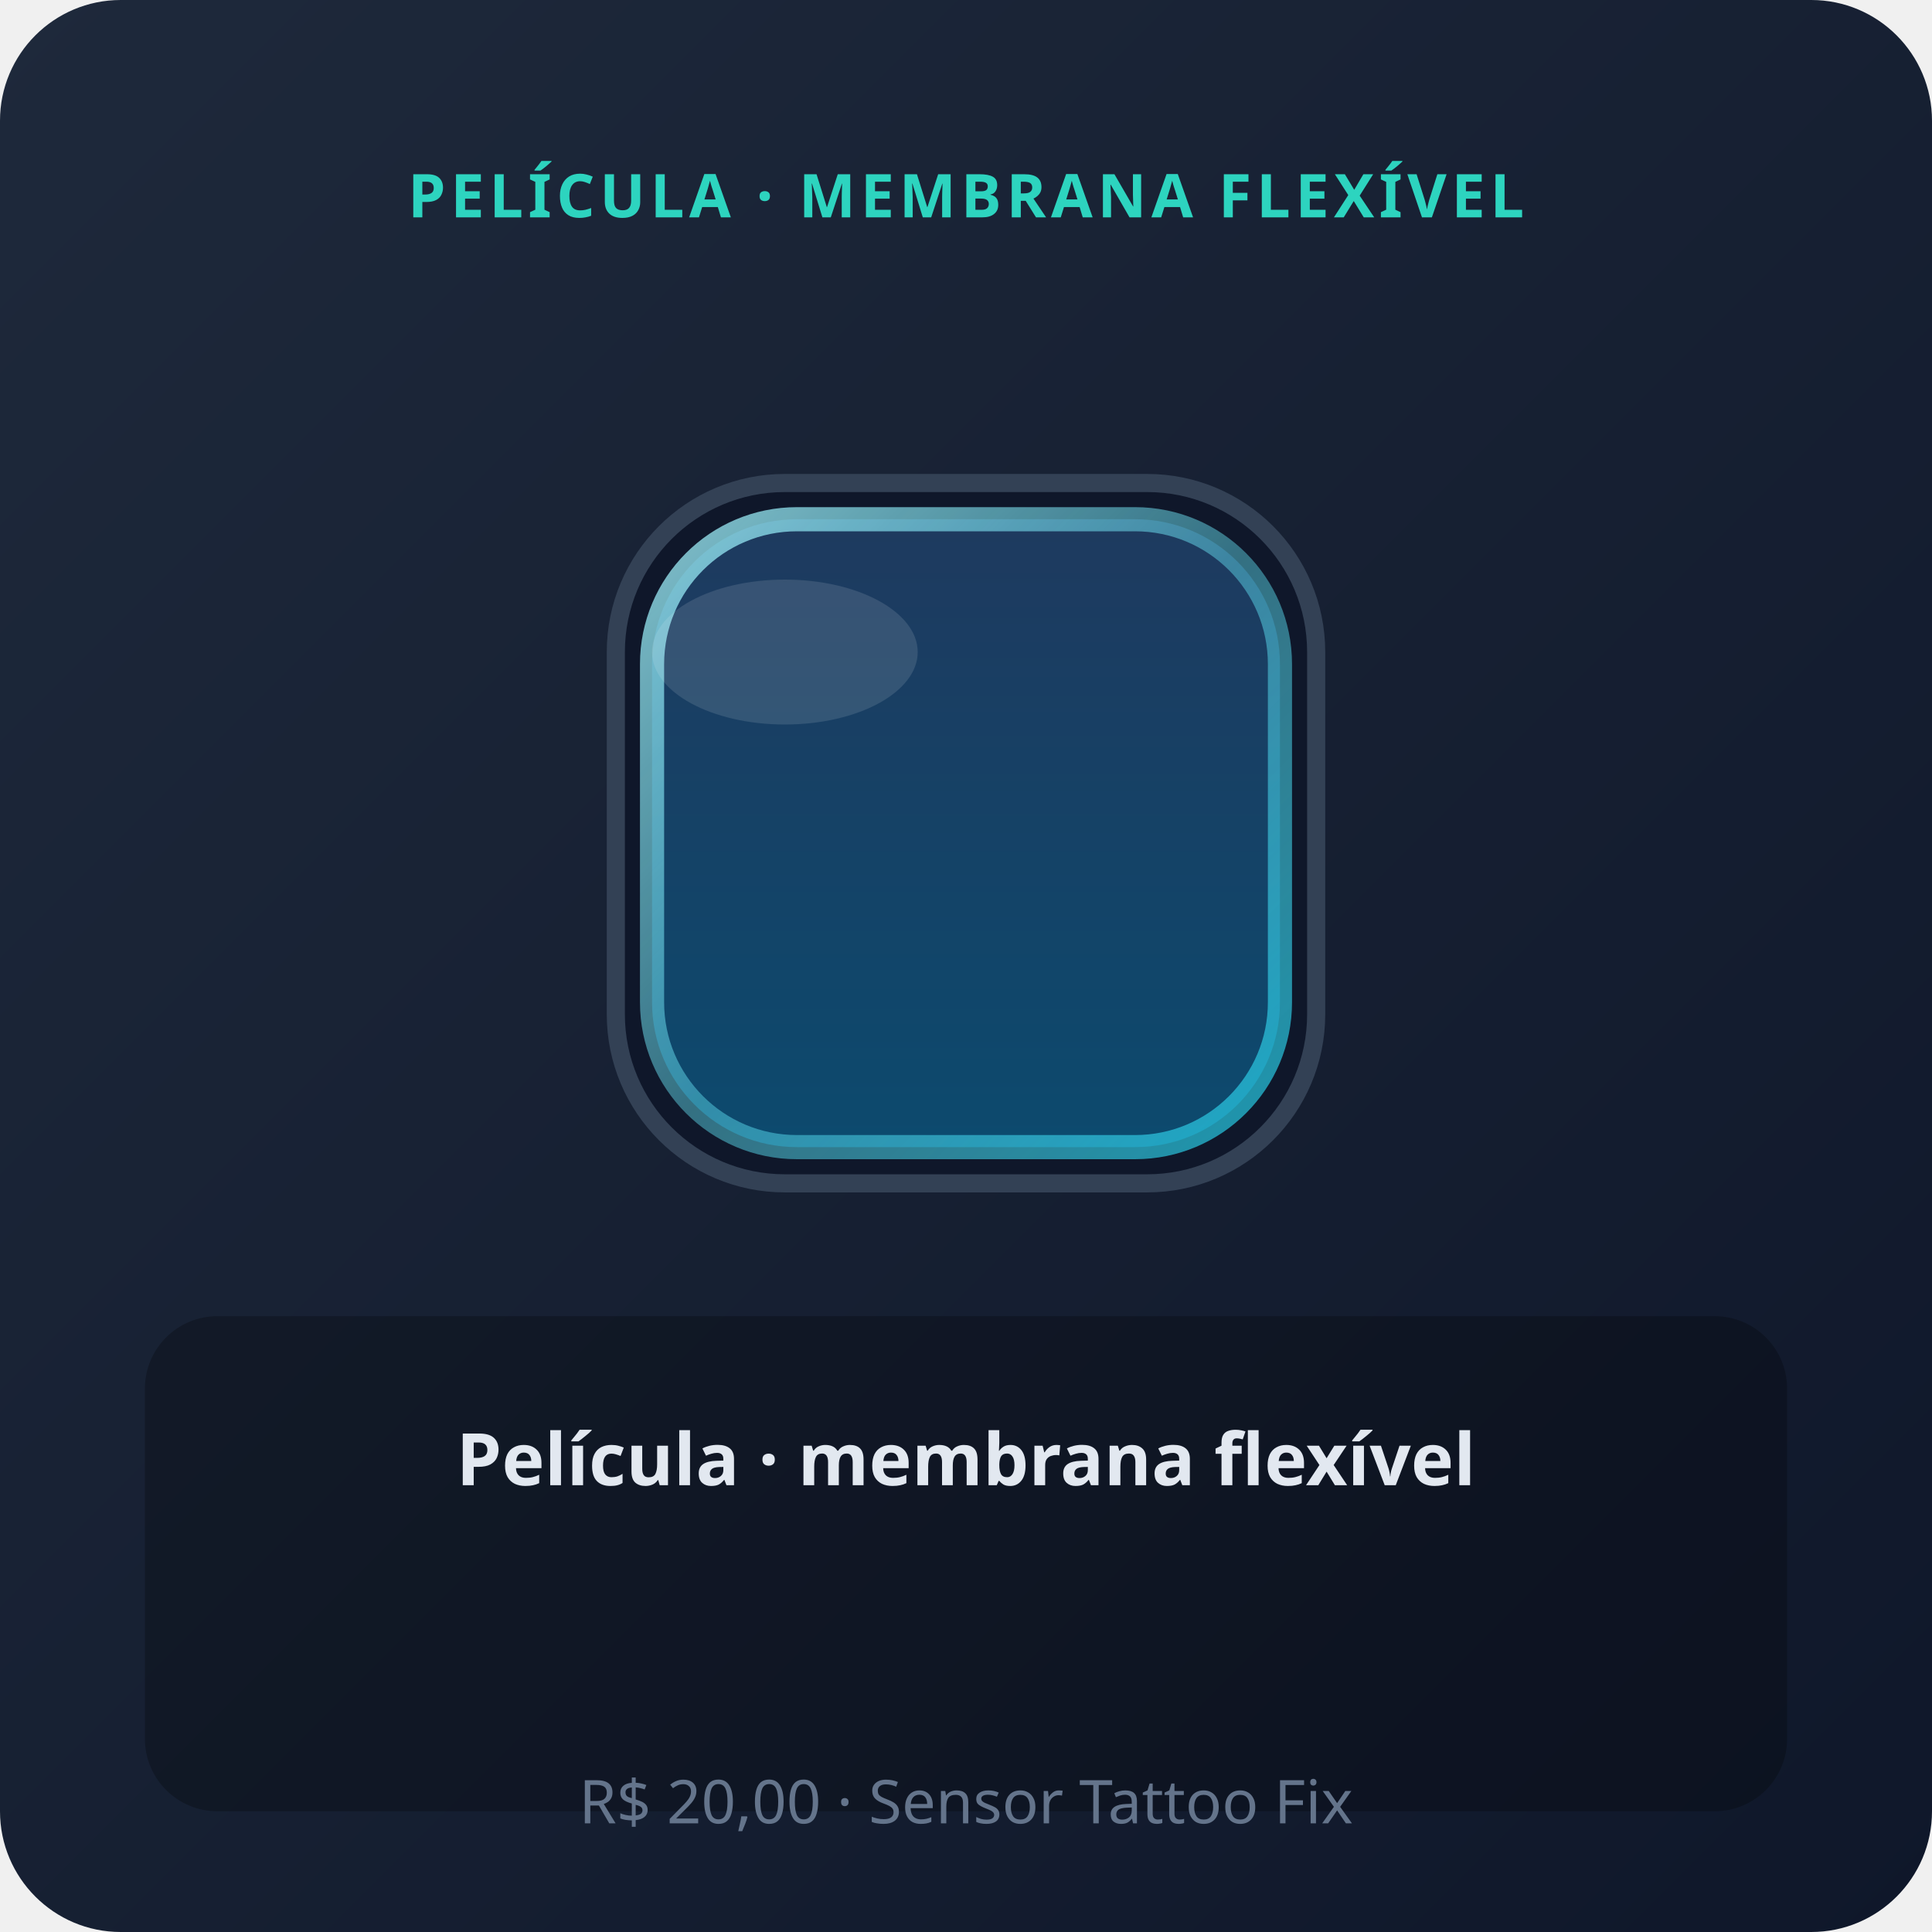
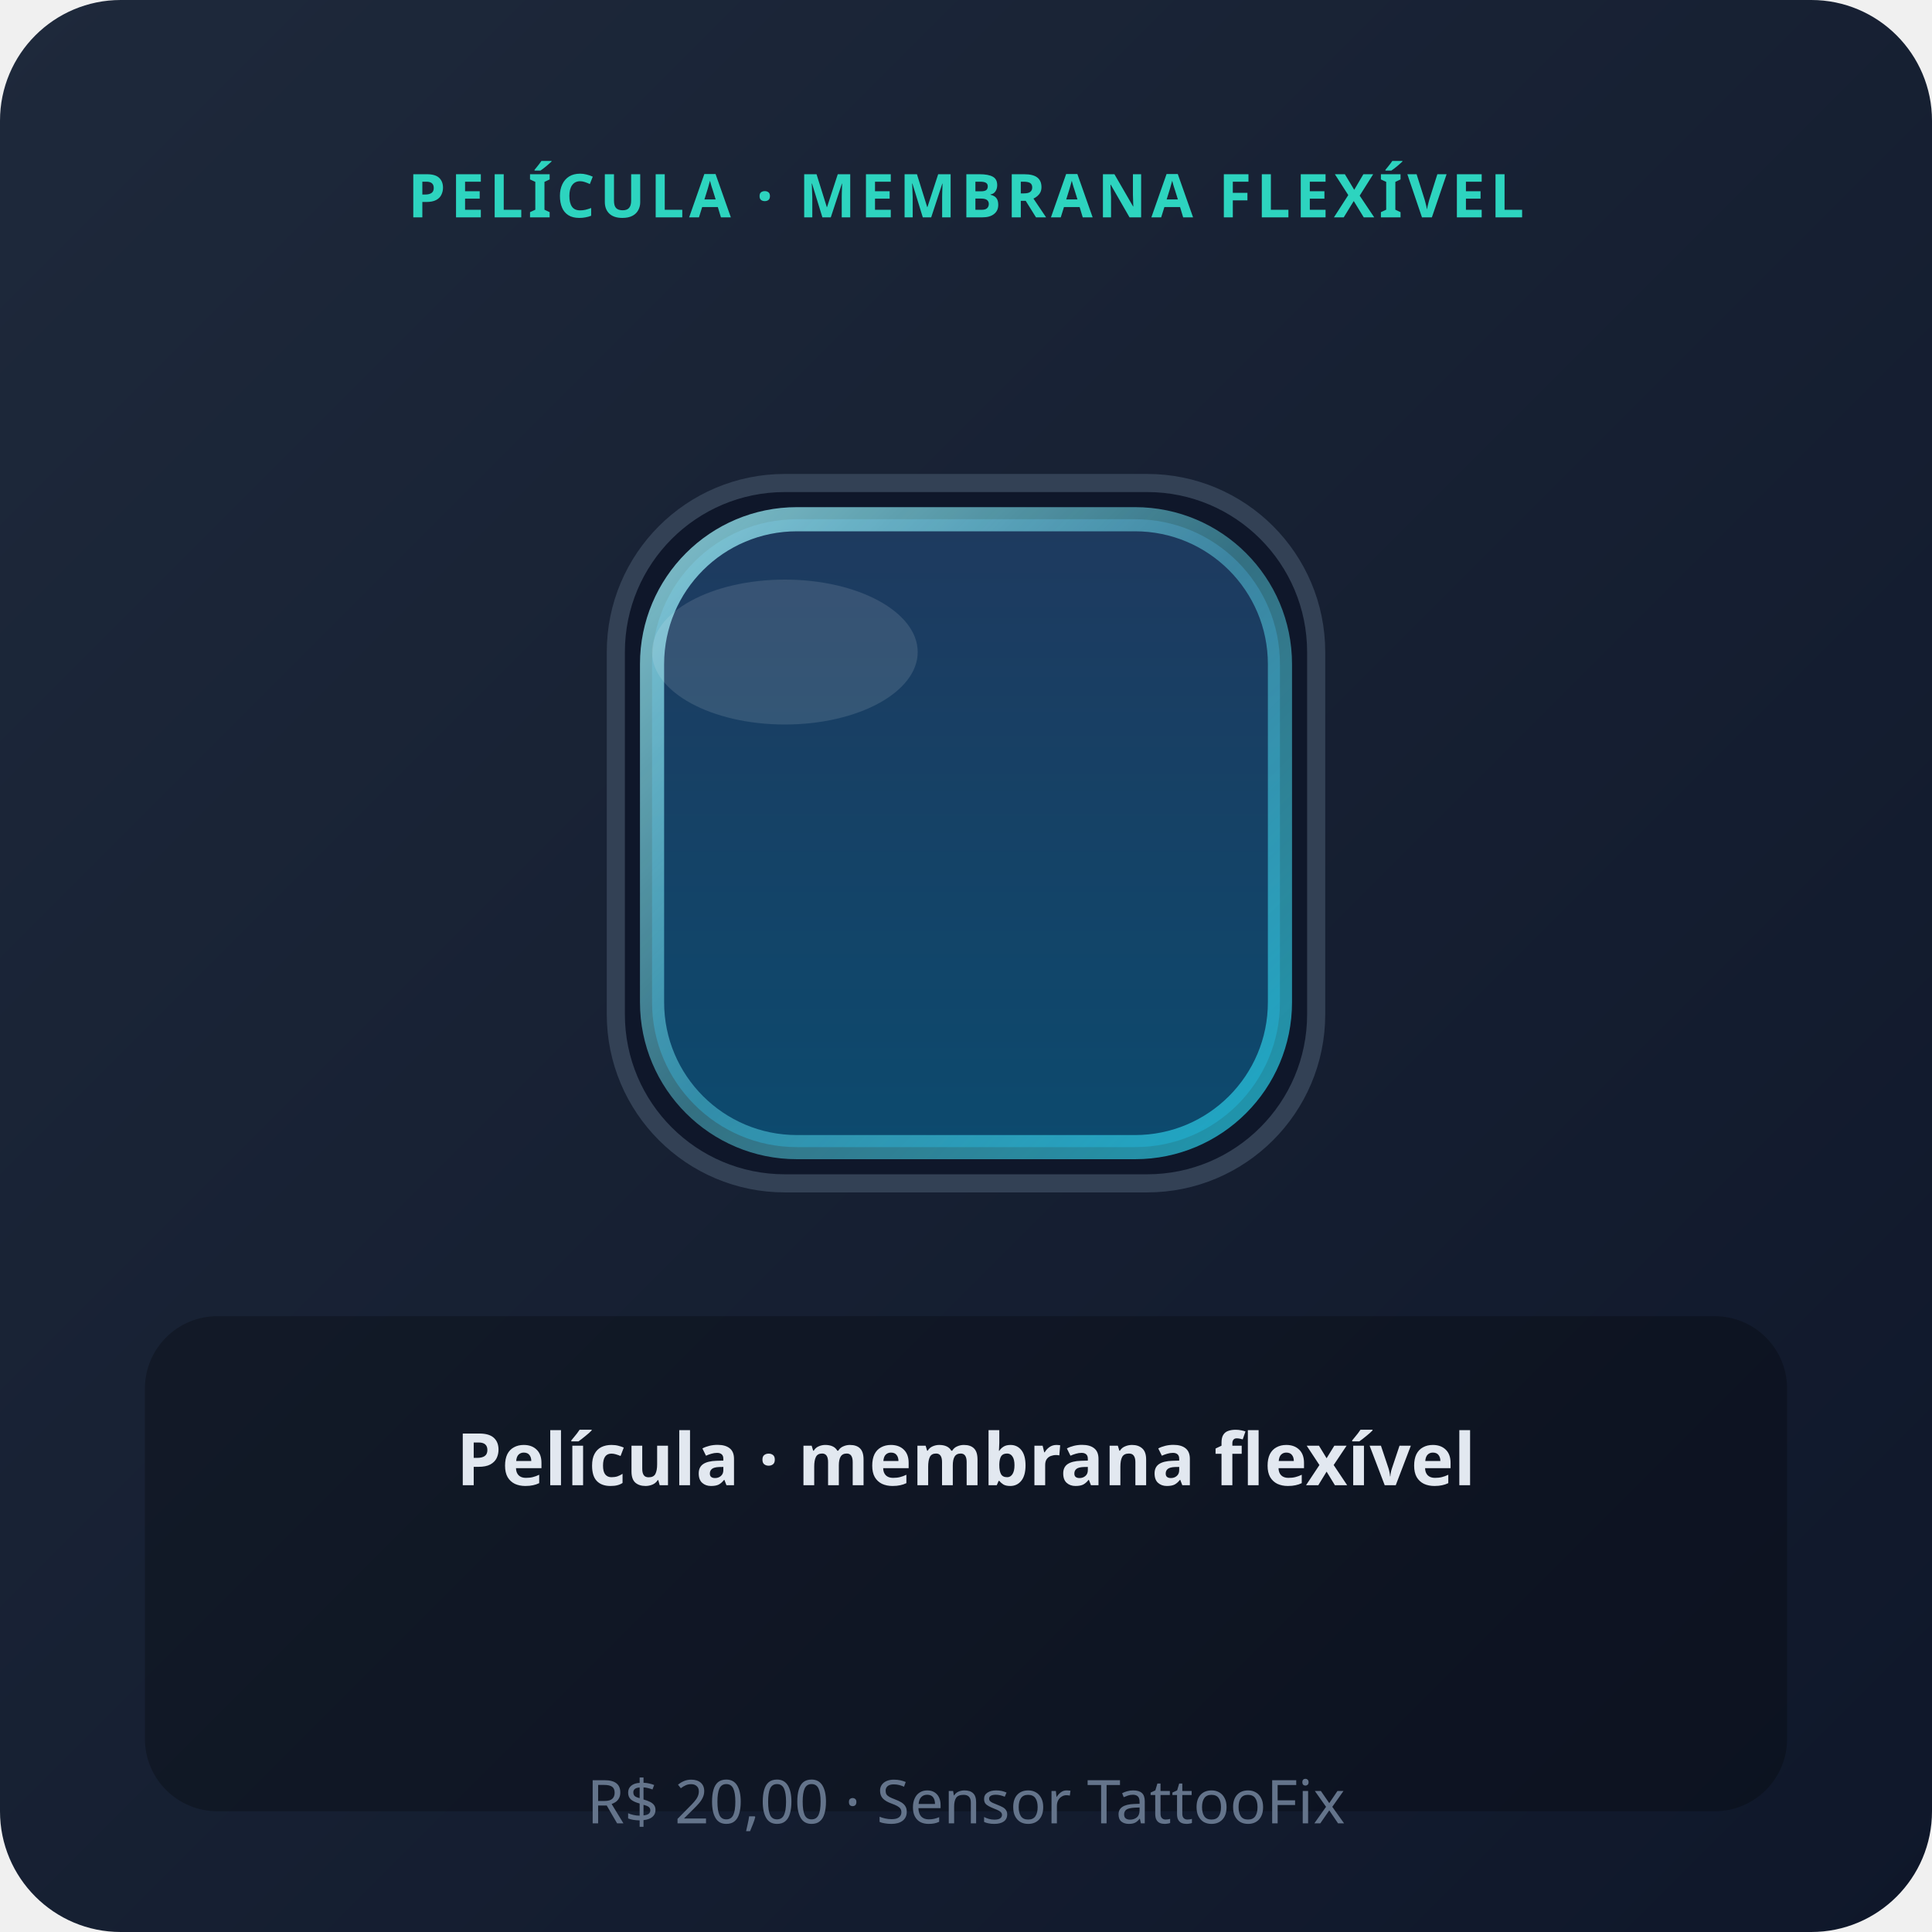
<svg xmlns="http://www.w3.org/2000/svg" viewBox="0 0 320 320" role="img" aria-label="Película de tela — Amazfit GTS squircle 44mm">
  <defs>
    <linearGradient id="bgpeliculaamazfitgtssquircle44mm" x1="0%" y1="0%" x2="100%" y2="100%">
      <stop offset="0%" stop-color="#1e293b" />
      <stop offset="100%" stop-color="#0f172a" />
    </linearGradient>
    <linearGradient id="screenpeliculaamazfitgtssquircle44mm" x1="0%" y1="0%" x2="0%" y2="100%">
      <stop offset="0%" stop-color="#1e3a5f" />
      <stop offset="100%" stop-color="#0c4a6e" />
    </linearGradient>
    <linearGradient id="glasspeliculaamazfitgtssquircle44mm" x1="0%" y1="0%" x2="100%" y2="100%">
      <stop offset="0%" stop-color="#a5f3fc" stop-opacity="0.9" />
      <stop offset="50%" stop-color="#67e8f9" stop-opacity="0.5" />
      <stop offset="100%" stop-color="#22d3ee" stop-opacity="0.8" />
    </linearGradient>
  </defs>
  <rect width="320" height="320" rx="20" fill="url(#bgpeliculaamazfitgtssquircle44mm)" />
  <text x="160" y="36" text-anchor="middle" fill="#2dd4bf" font-family="system-ui,sans-serif" font-size="10" font-weight="700" letter-spacing="0.8">PELÍCULA · MEMBRANA FLEXÍVEL</text>
  <rect x="102" y="80" width="116" height="116" rx="28" fill="#0f172a" stroke="#334155" stroke-width="3" />
  <rect x="108" y="86" width="104" height="104" rx="24" fill="url(#screenpeliculaamazfitgtssquircle44mm)" />
  <rect x="108" y="86" width="104" height="104" rx="24" fill="none" stroke="url(#glasspeliculaamazfitgtssquircle44mm)" stroke-width="4" opacity="0.85" />
  <ellipse cx="130" cy="108" rx="22" ry="12" fill="#fff" opacity="0.12" />
  <rect x="24" y="218" width="272" height="82" rx="12" fill="#000" fill-opacity="0.25" />
  <text x="160" y="246" text-anchor="middle" fill="#e2e8f0" font-family="system-ui,sans-serif" font-size="12" font-weight="700">Película · membrana flexível</text>
-   <text x="160" y="302" text-anchor="middle" fill="#64748b" font-family="system-ui,sans-serif" font-size="10">R$ 20,00 · Sensor Tattoo Fix</text>
+   <text x="160" y="302" text-anchor="middle" fill="#64748b" font-family="system-ui,sans-serif" font-size="10">R$ 20,00 · Sensor TattooFix</text>
</svg>
